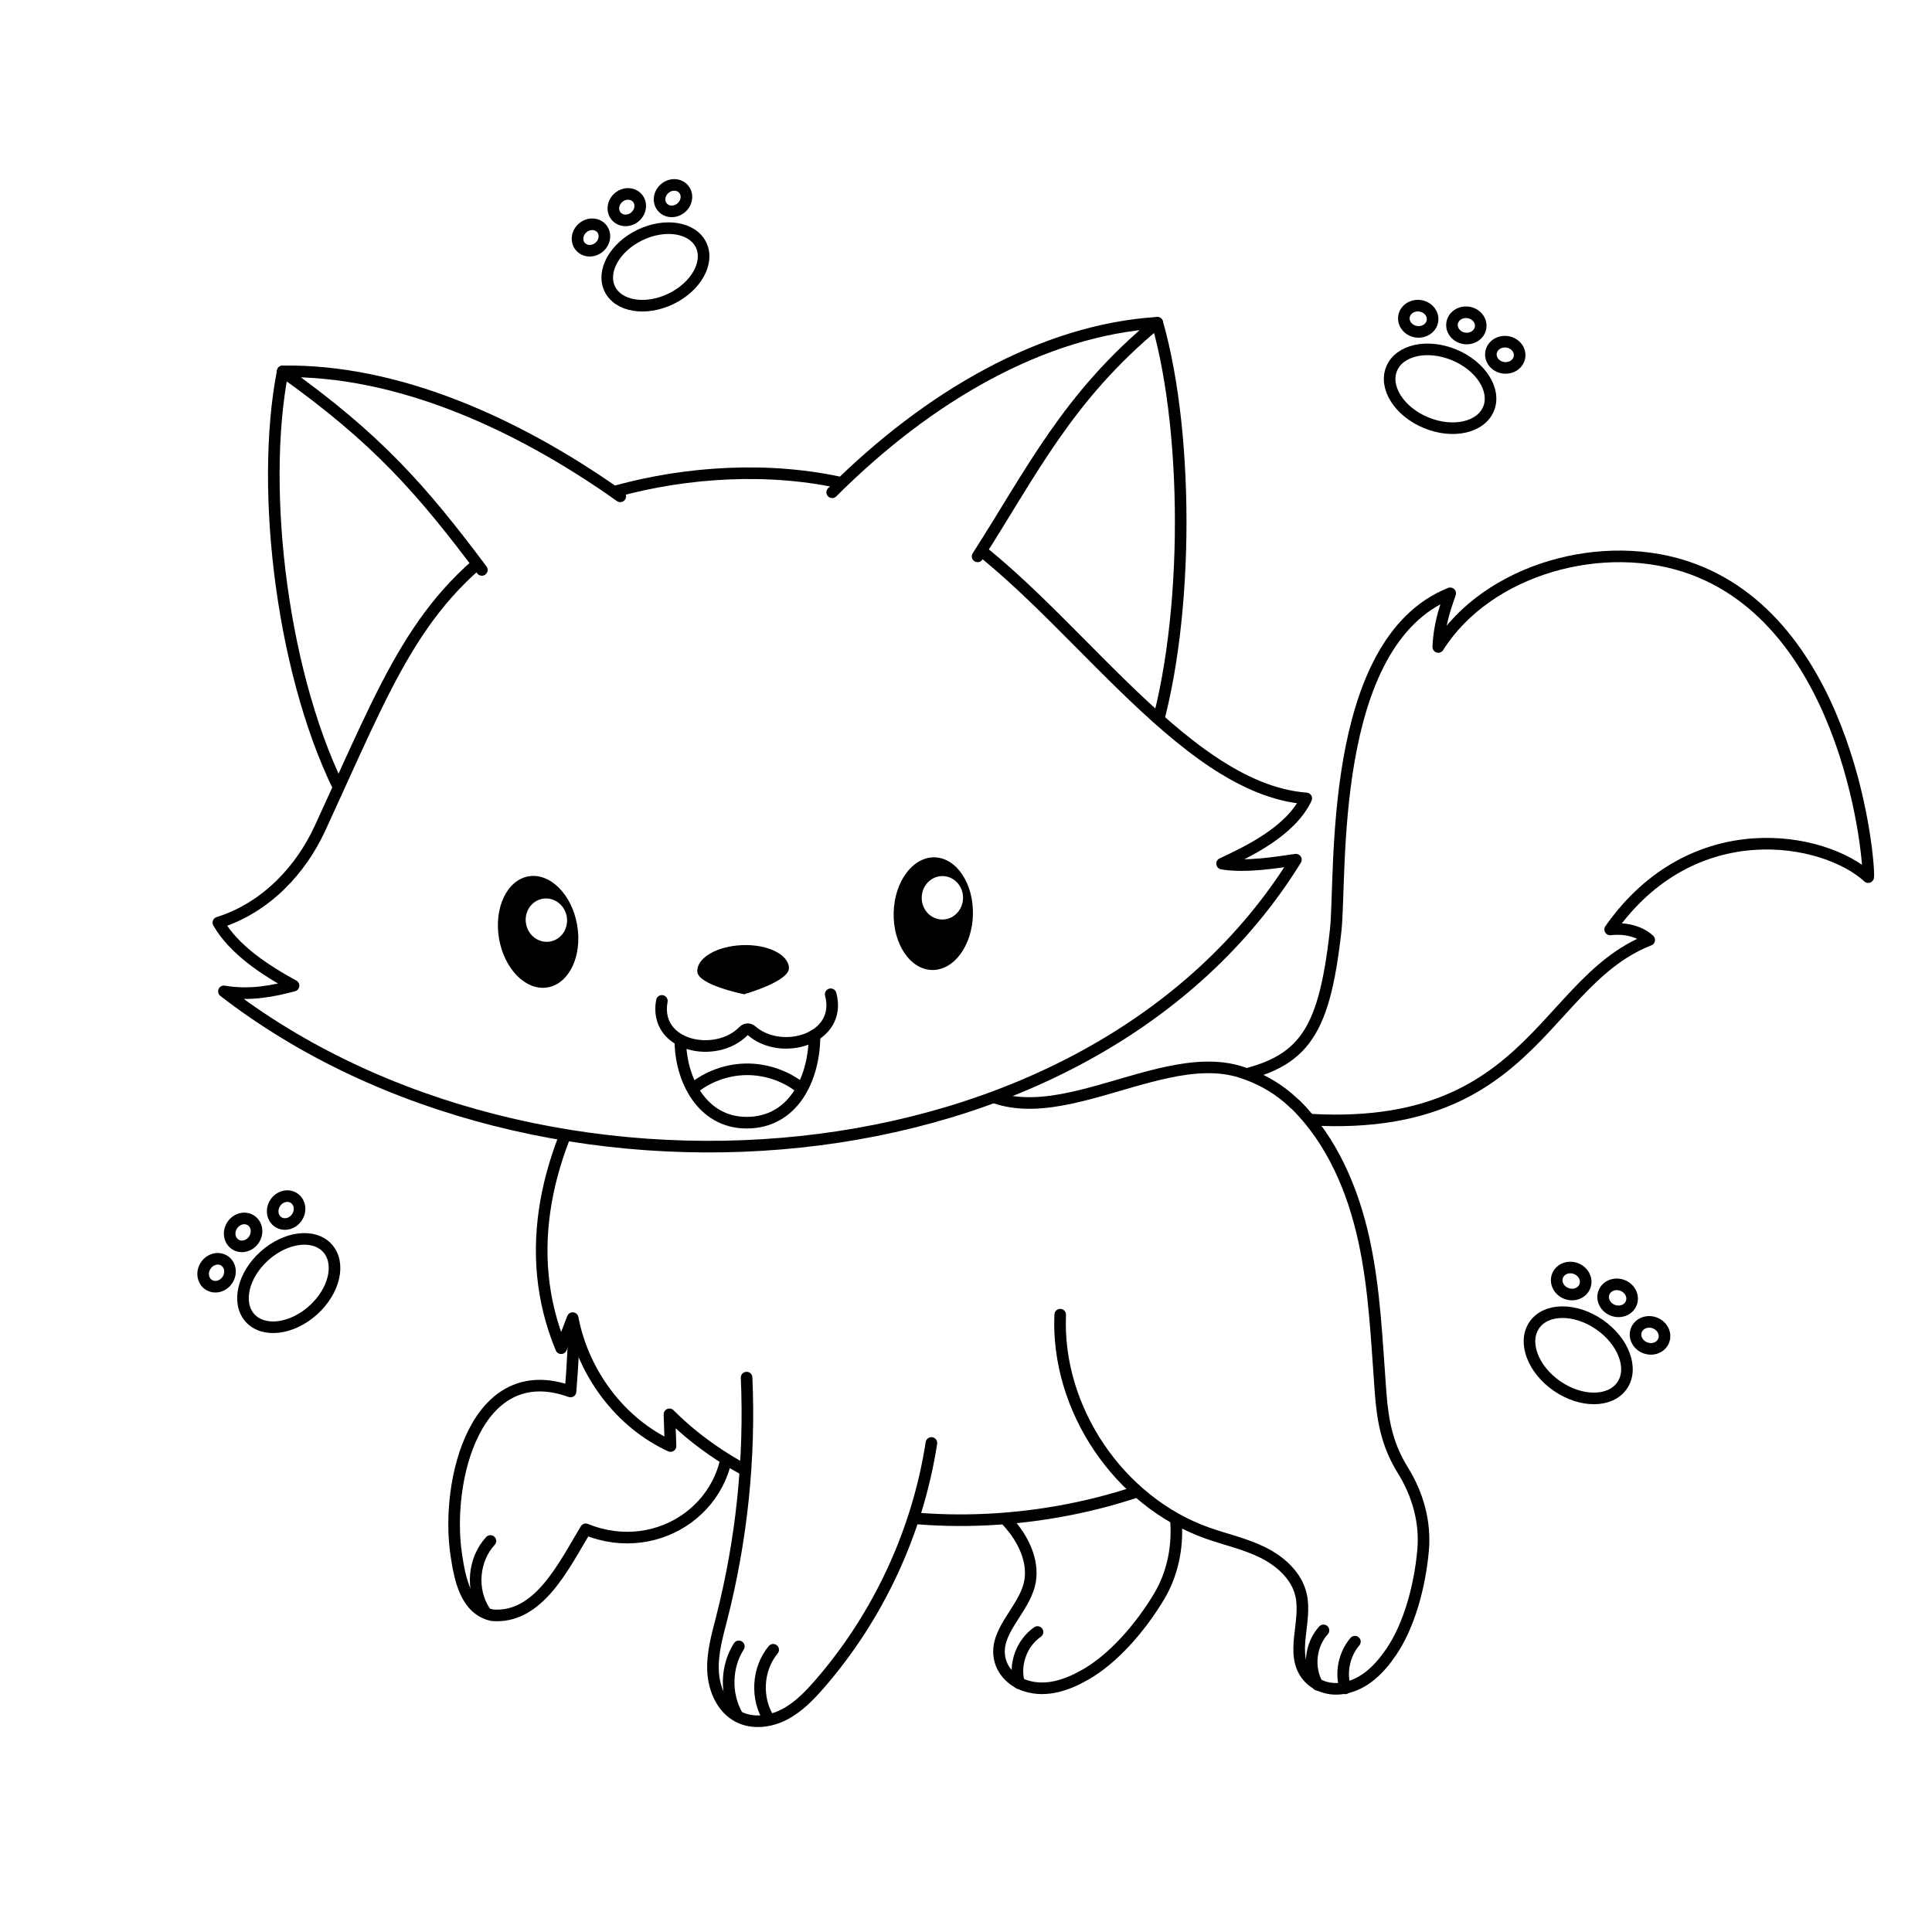
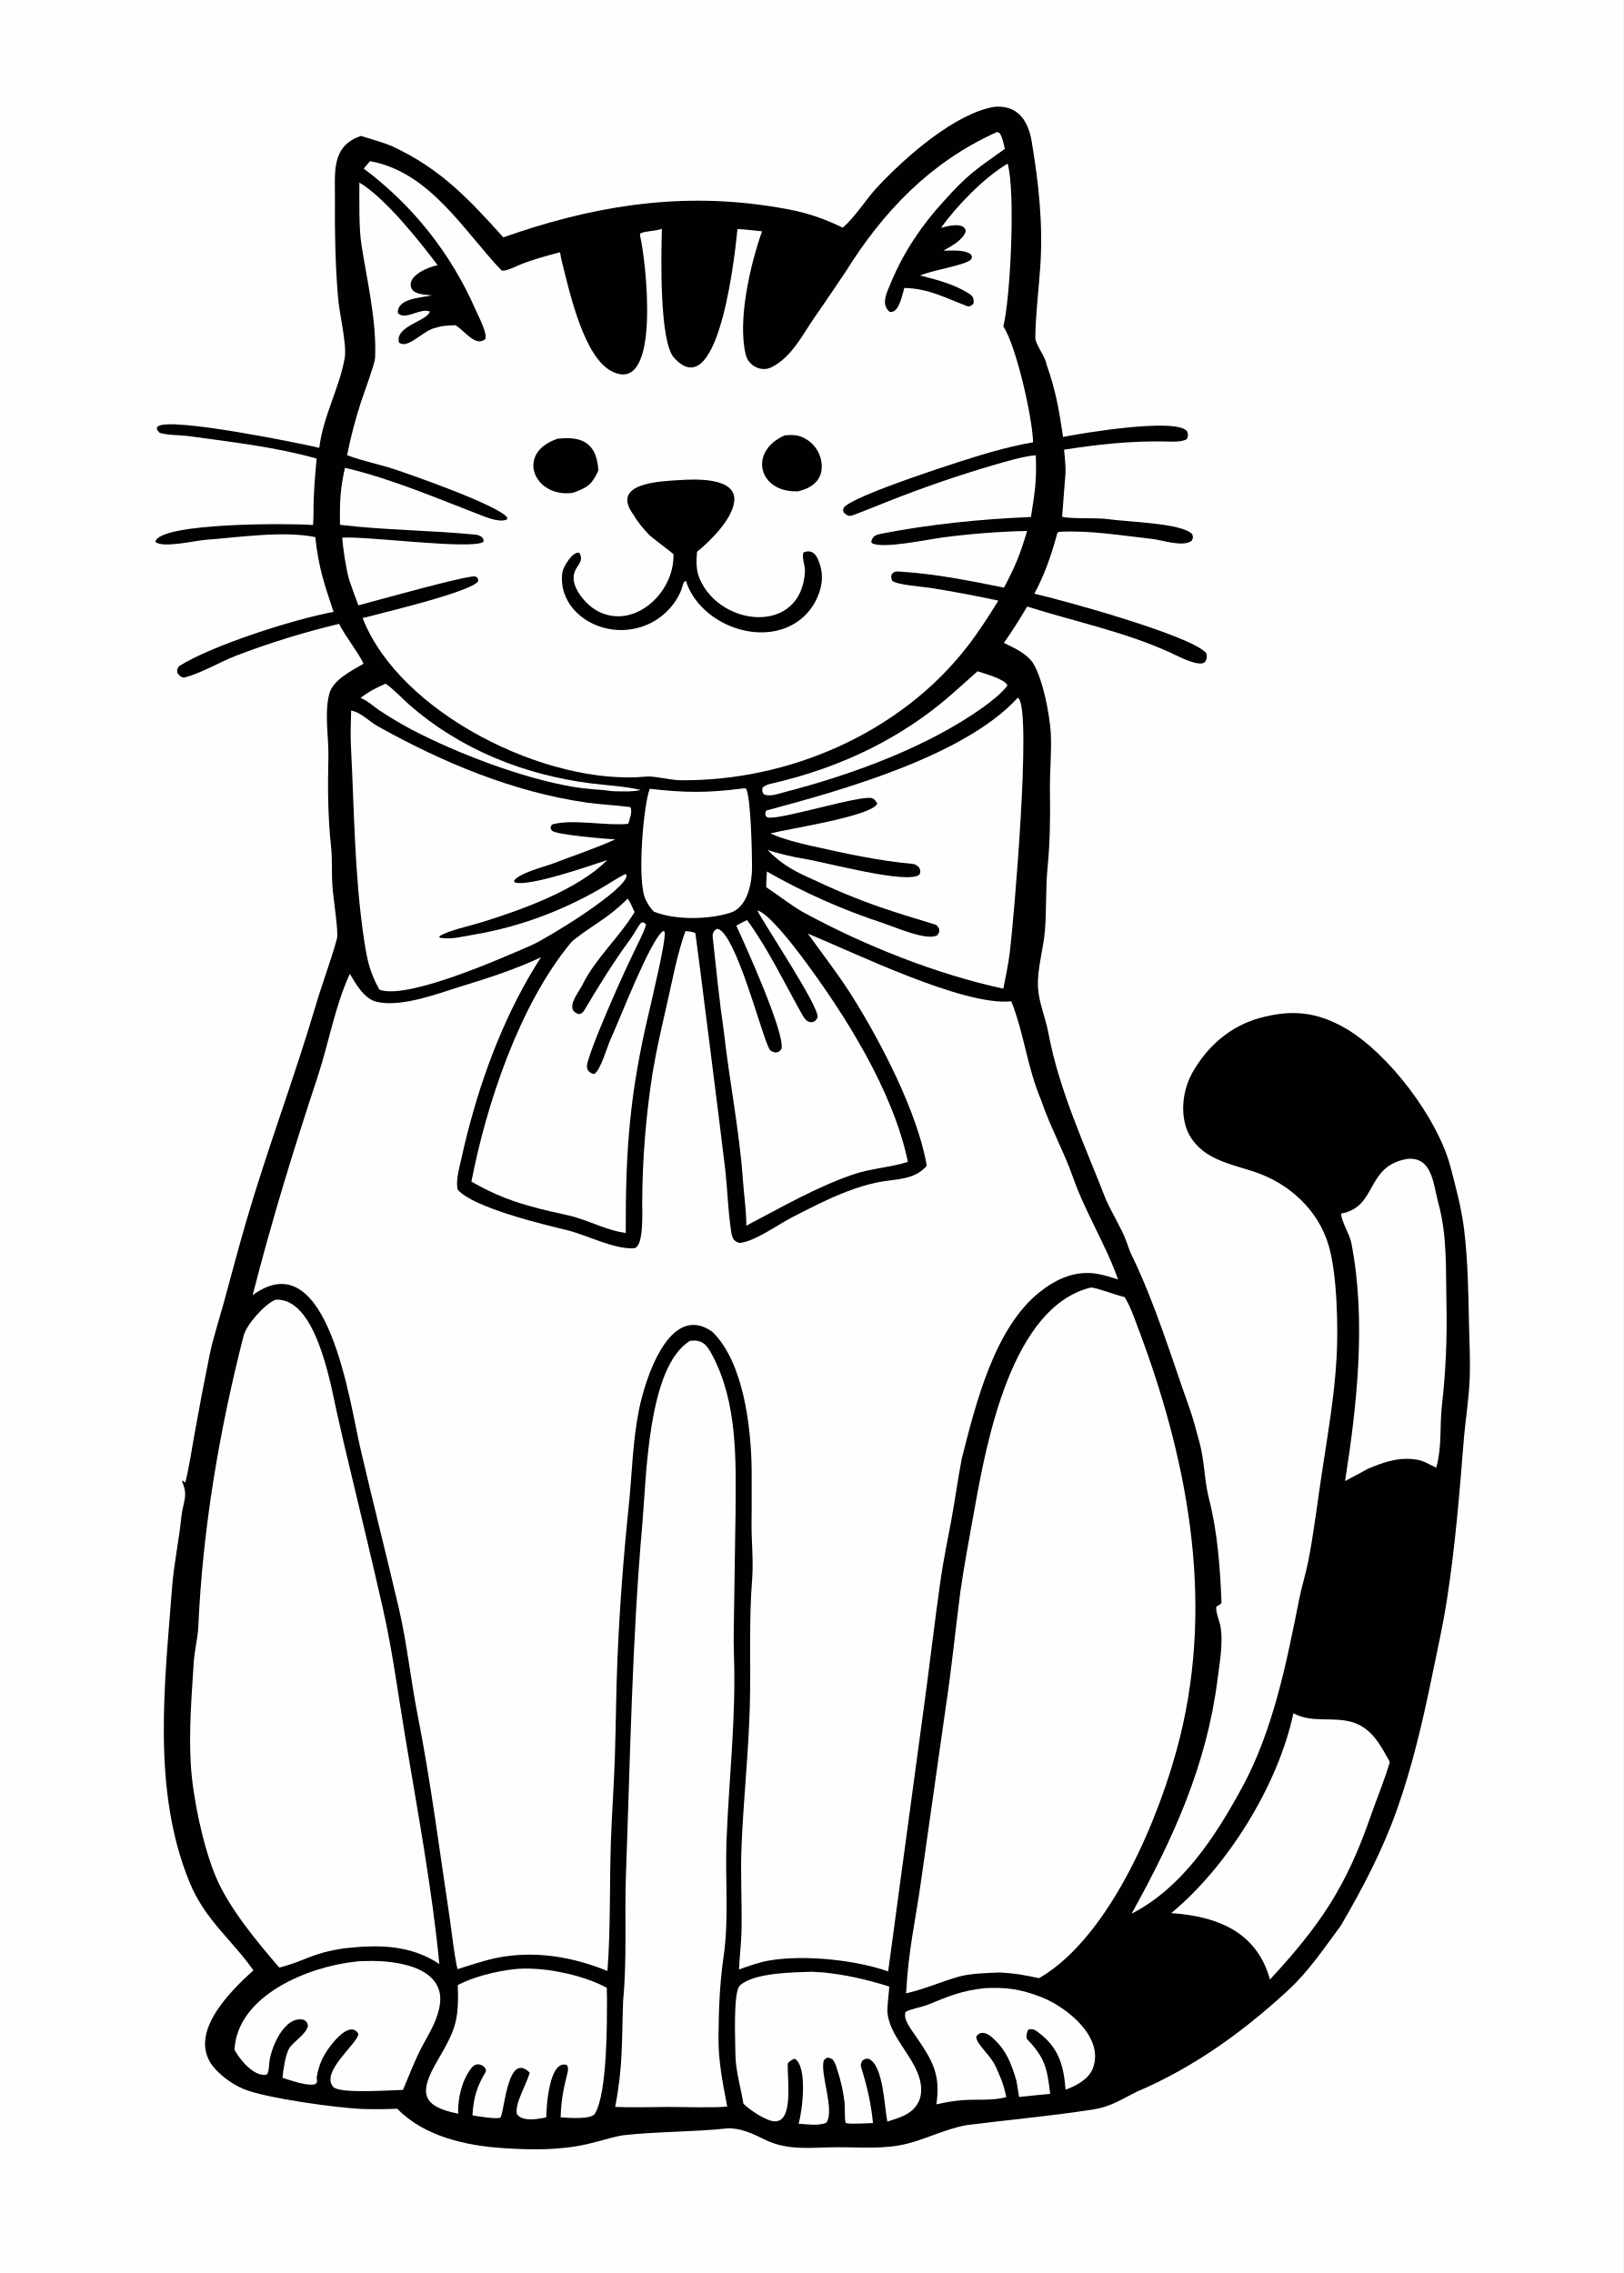
- <svg xmlns="http://www.w3.org/2000/svg" version="1.1" x="0px" y="0px" viewBox="0 0 500 500" style="enable-background:new 0 0 500 500;" xml:space="preserve">
-   <g id="BACKGROUND">
-     <rect style="fill:#FFFFFF;" width="500" height="500" />
-   </g>
-   <g id="OBJECTS">
-     <g>
-       <g>
-         <g>
-           <path style="fill:#FFFFFF;stroke:#000000;stroke-width:3;stroke-miterlimit:10;" d="M165.653,60.804      c6.529-3.131,13.598-1.963,15.791,2.609c2.192,4.572-1.323,10.816-7.852,13.946c-6.529,3.131-13.599,1.963-15.791-2.609      C155.609,70.179,159.125,63.935,165.653,60.804z" />
-           <path style="fill:#FFFFFF;stroke:#000000;stroke-width:3;stroke-miterlimit:10;" d="M150.822,58.962      c1.521-1.289,3.704-1.213,4.875,0.169c1.171,1.382,0.887,3.547-0.634,4.836c-1.521,1.289-3.704,1.213-4.875-0.169      C149.016,62.416,149.3,60.251,150.822,58.962z" />
-           <path style="fill:#FFFFFF;stroke:#000000;stroke-width:3;stroke-miterlimit:10;" d="M160.093,51.11      c1.521-1.289,3.704-1.213,4.875,0.169c1.171,1.382,0.887,3.547-0.634,4.836c-1.521,1.289-3.704,1.213-4.875-0.169      C158.287,54.564,158.571,52.399,160.093,51.11z" />
-           <path style="fill:#FFFFFF;stroke:#000000;stroke-width:3;stroke-miterlimit:10;" d="M172.05,48.777      c1.521-1.289,3.704-1.213,4.875,0.169c1.171,1.382,0.887,3.547-0.634,4.836c-1.521,1.289-3.704,1.213-4.875-0.169      C170.245,52.231,170.529,50.066,172.05,48.777z" />
-         </g>
-         <g>
-           <path style="fill:#FFFFFF;stroke:#000000;stroke-width:3;stroke-miterlimit:10;" d="M360.156,95.428      c2.007-4.848,9.247-6.454,16.173-3.587c6.925,2.867,10.912,9.12,8.905,13.968c-2.007,4.848-9.247,6.454-16.172,3.588      C362.136,106.53,358.149,100.276,360.156,95.428z" />
-           <path style="fill:#FFFFFF;stroke:#000000;stroke-width:3;stroke-miterlimit:10;" d="M363.34,81.989      c0.255-1.855,2.117-3.131,4.158-2.85c2.041,0.281,3.488,2.012,3.233,3.867c-0.255,1.855-2.117,3.131-4.158,2.85      C364.532,85.575,363.085,83.843,363.34,81.989z" />
-           <path style="fill:#FFFFFF;stroke:#000000;stroke-width:3;stroke-miterlimit:10;" d="M375.795,83.701      c0.255-1.855,2.117-3.131,4.158-2.85c2.041,0.281,3.488,2.012,3.233,3.867c-0.255,1.855-2.117,3.131-4.158,2.85      C376.987,87.287,375.539,85.556,375.795,83.701z" />
-           <path style="fill:#FFFFFF;stroke:#000000;stroke-width:3;stroke-miterlimit:10;" d="M385.865,91.314      c0.255-1.855,2.117-3.131,4.158-2.85c2.041,0.281,3.488,2.013,3.233,3.867c-0.255,1.855-2.117,3.131-4.158,2.85      C387.057,94.9,385.61,93.169,385.865,91.314z" />
-         </g>
-         <g>
-           <path style="fill:#FFFFFF;stroke:#000000;stroke-width:3;stroke-miterlimit:10;" d="M68.408,325.05      c5.534-4.988,12.85-5.892,16.34-2.02c3.491,3.873,1.834,11.056-3.7,16.044c-5.534,4.988-12.85,5.892-16.34,2.02      C61.217,337.221,62.874,330.038,68.408,325.05z" />
-           <path style="fill:#FFFFFF;stroke:#000000;stroke-width:3;stroke-miterlimit:10;" d="M53.231,327.539      c1.125-1.712,3.299-2.271,4.854-1.249c1.555,1.022,1.904,3.239,0.778,4.951c-1.125,1.712-3.299,2.271-4.854,1.249      C52.454,331.468,52.106,329.251,53.231,327.539z" />
-           <path style="fill:#FFFFFF;stroke:#000000;stroke-width:3;stroke-miterlimit:10;" d="M60.1,317.093      c1.125-1.712,3.299-2.271,4.854-1.249c1.555,1.022,1.904,3.239,0.778,4.951c-1.125,1.712-3.299,2.271-4.854,1.249      C59.322,321.022,58.974,318.805,60.1,317.093z" />
-           <path style="fill:#FFFFFF;stroke:#000000;stroke-width:3;stroke-miterlimit:10;" d="M71.231,311.315      c1.126-1.712,3.299-2.271,4.854-1.249c1.555,1.022,1.903,3.239,0.778,4.951c-1.126,1.712-3.299,2.271-4.854,1.249      C70.453,315.244,70.105,313.027,71.231,311.315z" />
-         </g>
-         <g>
-           <ellipse transform="matrix(0.5677 -0.8233 0.8233 0.5677 -112.1908 487.8718)" style="fill:#FFFFFF;stroke:#000000;stroke-width:3;stroke-miterlimit:10;" cx="408.413" cy="350.754" rx="9.661" ry="13.791" />
-           <path style="fill:#FFFFFF;stroke:#000000;stroke-width:3;stroke-miterlimit:10;" d="M403.06,330.235      c0.65-1.791,2.772-2.665,4.739-1.951c1.968,0.714,3.036,2.745,2.387,4.536c-0.65,1.791-2.772,2.665-4.74,1.951      C403.479,334.057,402.41,332.026,403.06,330.235z" />
-           <path style="fill:#FFFFFF;stroke:#000000;stroke-width:3;stroke-miterlimit:10;" d="M415.078,334.587      c0.65-1.791,2.772-2.665,4.74-1.951c1.968,0.714,3.036,2.744,2.387,4.536c-0.65,1.791-2.772,2.665-4.739,1.951      C415.497,338.41,414.429,336.379,415.078,334.587z" />
-           <path style="fill:#FFFFFF;stroke:#000000;stroke-width:3;stroke-miterlimit:10;" d="M423.464,344.302      c0.65-1.791,2.772-2.665,4.739-1.951c1.968,0.714,3.036,2.744,2.386,4.536c-0.65,1.791-2.772,2.665-4.739,1.951      C423.883,348.124,422.814,346.094,423.464,344.302z" />
-         </g>
-       </g>
-       <g>
-         <g>
-           <g>
-             <path style="fill:#FFFFFF;stroke:#000000;stroke-width:3;stroke-linecap:round;stroke-linejoin:round;stroke-miterlimit:10;" d="       M148.75,322.46c0.02,12.14,0.04,24.27-1.1,37.66c-24.54-8.86-32.43,23.16-29.57,42.23c0.92,6.12,2.4,14.24,9.35,15.68       c11.97,0.95,18.42-12.72,24.17-22.25c19.13,7.83,39.3-6.74,36.67-27.24" />
-             <path style="fill:none;stroke:#000000;stroke-width:3;stroke-linecap:round;stroke-linejoin:round;stroke-miterlimit:10;" d="       M125.33,416.81c-3.5-5.46-2.82-13.25,1.59-18.01" />
-           </g>
-           <g>
-             <path style="fill:#FFFFFF;stroke:#000000;stroke-width:3;stroke-linecap:round;stroke-linejoin:round;stroke-miterlimit:10;" d="       M320.62,295.12c4.42,12.49,3.71,26.3,0.61,39.18c-3.1,12.88-8.48,25.07-13.36,37.39c-2.93,7.39-4.39,13.31-3.62,20.75       c0.74,7.23-0.57,14.55-4.31,20.78c-4.93,8.21-11.84,16.01-18.86,20.07c-4.68,2.71-10.11,4.69-15.5,3.03       c-3.27-1-5.98-3.48-6.79-6.8c-1.74-7.14,6.01-12.61,7.65-19.61c1.16-4.97-0.96-10.2-4.08-14.24       c-3.12-4.04-7.2-7.22-10.78-10.86c-17.03-17.34-21.08-46.04-9.51-67.42" />
-             <path style="fill:none;stroke:#000000;stroke-width:3;stroke-linecap:round;stroke-linejoin:round;stroke-miterlimit:10;" d="       M263.74,435.63c-1.38-4.83,0.64-10.42,4.77-13.27" />
-           </g>
-         </g>
-         <path style="fill:#FFFFFF;stroke:#000000;stroke-width:3;stroke-linecap:round;stroke-linejoin:round;stroke-miterlimit:10;" d="     M438.21,147.32c-23.03-8.6-53.28-0.07-65.99,20.12c0.24-5.65,1.66-9.77,3.09-13.89c-31.9,12.78-28.07,73.13-29.64,87.25     c-3.12,27.92-8.75,34.81-29.08,38.47c2.52,4,0.34,3.65,3.46,8.14c75.94,13.79,76.65-32.39,106.76-44.15     c-2.49-2.33-6.45-3.16-10.1-2.72c21.38-30.45,55.48-23.91,66.78-13.55C483.93,223.75,479,162.55,438.21,147.32z" />
-         <g>
-           <path style="fill:#FFFFFF;stroke:#000000;stroke-width:3;stroke-linecap:round;stroke-linejoin:round;stroke-miterlimit:10;" d="      M173.25,366.03c0.09,2.73,0.18,5.47,0.28,8.2c-12.8-5.87-22.54-18.6-25.32-33.1c-1,2.6-1.99,5.2-2.99,7.79      c-10.35-24.91-3.78-51.08,10.95-74.39c29.16,0.07,58.32,0.15,90.44,1.66c19.13,23.5,51.2-6,74.38,1.22      c38.35,11.95,31.91,75.21,1.68,95.05C279.74,400.63,209.48,402.26,173.25,366.03z" />
-           <g>
-             <path style="fill:#FFFFFF;stroke:#000000;stroke-width:3;stroke-linecap:round;stroke-linejoin:round;stroke-miterlimit:10;" d="       M335.3,285.88c9.43,9.3,14.83,22.04,17.67,34.98c2.84,12.94,3.33,26.26,4.32,39.47c0.59,7.93,1.87,13.89,5.81,20.25       c3.83,6.18,5.84,13.34,5.2,20.57c-0.85,9.55-3.65,19.57-8.2,26.29c-3.03,4.48-7.04,8.63-12.62,9.5       c-3.37,0.52-6.9-0.52-9.08-3.15c-4.69-5.66-0.1-13.97-1.68-20.98c-1.12-4.98-5.32-8.75-9.89-11.02       c-4.57-2.27-9.63-3.35-14.44-5.06c-22.89-8.16-39.08-32.21-38.01-56.49" />
-             <path style="fill:none;stroke:#000000;stroke-width:3;stroke-linecap:round;stroke-linejoin:round;stroke-miterlimit:10;" d="       M340.99,436.02c-2.52-4.38-1.87-10.35,1.53-14.08" />
-             <path style="fill:none;stroke:#000000;stroke-width:3;stroke-linecap:round;stroke-linejoin:round;stroke-miterlimit:10;" d="       M348.15,436.94c-1.26-4.1-0.28-8.82,2.5-12.08" />
-           </g>
-           <g>
-             <path style="fill:#FFFFFF;stroke:#000000;stroke-width:3;stroke-linecap:round;stroke-linejoin:round;stroke-miterlimit:10;" d="       M193.22,356.52c0.92,20.92-1.26,41.98-6.45,62.28c-1.16,4.53-2.48,9.12-2.23,13.79c0.25,4.67,2.39,9.55,6.55,11.7       c3.64,1.88,8.17,1.33,11.82-0.54c3.65-1.87,6.56-4.89,9.25-7.98c15.21-17.53,25.35-39.4,28.89-62.33" />
-             <path style="fill:none;stroke:#000000;stroke-width:3;stroke-linecap:round;stroke-linejoin:round;stroke-miterlimit:10;" d="       M199.09,445.04c-3.55-5.4-3.12-13.11,1.01-18.08" />
-             <path style="fill:none;stroke:#000000;stroke-width:3;stroke-linecap:round;stroke-linejoin:round;stroke-miterlimit:10;" d="       M190.73,443.82c-3.04-5.42-2.85-12.5,0.48-17.74" />
-           </g>
-         </g>
-         <g>
-           <path style="fill:#FFFFFF;stroke:#000000;stroke-width:3;stroke-linecap:round;stroke-linejoin:round;stroke-miterlimit:10;" d="      M122,121.7c-13.96-11.88-31.95-23.44-48.84-25.59c-6.02,30.87-0.06,80.2,15.92,110.54c23.4-18.33,41.38-43.61,62.51-64.51      C142.68,135.33,132.36,130.52,122,121.7z" />
-           <path style="fill:#FFFFFF;stroke:#000000;stroke-width:3;stroke-linecap:round;stroke-linejoin:round;stroke-miterlimit:10;" d="      M253.65,118.3c13.09-12.85,29.02-31.29,45.86-34.76c8.56,30.02,8.15,80.63-1.92,110.2c-25.03-16.26-49.11-33.93-72.07-52.9      C233.93,133.4,243.94,127.83,253.65,118.3z" />
-           <g>
-             <path style="fill:#FFFFFF;stroke:#000000;stroke-width:3;stroke-linecap:round;stroke-linejoin:round;stroke-miterlimit:10;" d="       M56.51,238.78c4.06,7.02,12.04,12.25,19.46,16.31c-5.36,1.41-11.24,2.63-18.02,1.47c81.25,62.82,224.02,52.4,277.43-34.08       c-4.5,0.65-12.97,2.08-19.11,1.03c6.42-3.01,17.73-8.28,21.79-16.88c-32.92-2.51-62.43-51.57-94.1-71.26       c-34.99-21.75-86.41-12.57-109.51,2.39c-26.67,17.26-33.78,37.87-51.69,76.71C77.97,224.86,69.06,234.83,56.51,238.78z" />
-             <path style="fill:#FFFFFF;stroke:#000000;stroke-width:3;stroke-linecap:round;stroke-linejoin:round;stroke-miterlimit:10;" d="       M215.37,127.4c24.84-24.84,54.57-42,84.13-43.87c-23.24,19.12-32.61,38.86-46.5,60.46" />
-             <path style="fill:#FFFFFF;stroke:#000000;stroke-width:3;stroke-linecap:round;stroke-linejoin:round;stroke-miterlimit:10;" d="       M160.52,128.45c-26.99-19.17-58.02-32.8-87.36-32.34c24.48,17.39,36.1,30.77,51.55,51.39" />
-           </g>
-           <g>
-             <g>
-               <g>
-                 <ellipse transform="matrix(0.9856 -0.169 0.169 0.9856 -38.7569 27.0069)" cx="139.266" cy="241.169" rx="10.26" ry="14.58" />
-                 <path style="fill:#FFFFFF;" d="M140.455,232.593c2.912-0.499,5.698,1.576,6.222,4.635c0.524,3.059-1.412,5.944-4.324,6.443         c-2.912,0.499-5.698-1.576-6.222-4.635C135.607,235.976,137.543,233.092,140.455,232.593z" />
-               </g>
-               <g>
-                 <ellipse transform="matrix(0.0237 -0.9997 0.9997 0.0237 -0.5732 472.3202)" cx="241.539" cy="236.454" rx="14.58" ry="10.26" />
-                 <path style="fill:#FFFFFF;" d="M238.539,232.221c0.074-3.103,2.528-5.561,5.482-5.491s5.288,2.643,5.215,5.746         c-0.074,3.103-2.528,5.561-5.482,5.491C240.8,237.896,238.465,235.323,238.539,232.221z" />
-               </g>
-             </g>
-             <g>
-               <path d="M180.46,251.42c-0.14-3.51,5.06-6.56,11.61-6.82c6.55-0.26,11.97,2.38,12.11,5.89c0.14,3.51-11.61,6.82-11.61,6.82        S180.59,254.93,180.46,251.42z" />
-               <g>
-                 <path style="fill:none;stroke:#000000;stroke-width:3;stroke-linecap:round;stroke-linejoin:round;stroke-miterlimit:10;" d="         M214.98,257.31c3.09,11.64-12.77,16.17-20.47,9.44c-0.29-0.25-0.66-0.4-1.05-0.39l0,0c-0.39,0.02-0.75,0.19-1.02,0.47         c-7.15,7.31-23.31,4.04-21.15-7.8" />
-                 <path style="fill:none;stroke:#000000;stroke-width:3;stroke-linecap:round;stroke-linejoin:round;stroke-miterlimit:10;" d="         M176.08,269.28c0,9.79,5.44,21.27,17.16,21.27c12,0,17.56-11.29,17.56-22.62" />
-                 <path style="fill:none;stroke:#000000;stroke-width:3;stroke-linecap:round;stroke-linejoin:round;stroke-miterlimit:10;" d="         M179.34,281.72c3.82-3.1,8.68-4.88,13.59-4.98c4.91-0.1,9.85,1.47,13.79,4.4" />
-               </g>
-             </g>
-           </g>
-         </g>
-       </g>
-     </g>
-   </g>
+ <svg xmlns="http://www.w3.org/2000/svg" height="1434" preserveAspectRatio="none" style="display: block;" version="1.1" viewBox="0 0 1462 2048" width="1024">
+   <path d="M 0 0 L 1462 0 L 1462 2048 L 0 2048 L 0 0 z" fill="rgb(254,254,254)" transform="translate(0,0)" />
+   <path d="M 895.461 96.25 C 916.446 94.369 926.06 108.592 929.2 127.486 C 935.483 165.297 939.559 202.289 936.903 240.65 C 935.435 261.857 932.685 283.188 932.45 304.368 C 932.394 310.057 941.738 321.81 942.525 328.254 C 950.914 352.172 953.785 369.002 957.442 393.688 C 976.148 390.017 1059.12 376.197 1069.08 388.499 C 1070.2 391.869 1070.26 391.984 1069.25 395.269 C 1065.46 398.698 1054.04 397.864 1048.66 397.768 C 1018.14 397.226 988.413 400.425 958.327 405.179 C 959.397 415.754 960.285 423.057 959.054 433.627 C 958.819 435.645 956.669 465.86 956.557 465.522 C 962.965 467.729 989.357 466.349 997.935 467.763 C 1012.39 470.146 1065.03 471.087 1073.82 481.395 C 1074.68 485.092 1074.72 483.552 1073.44 487.133 C 1065.65 493.335 1046.82 486.555 1037.24 485.51 C 1009.9 482.526 981.978 477.731 954.418 479.147 C 952.47 479.247 951.973 480.753 951.736 482.246 C 946.83 500.33 940.558 518.47 931.52 534.93 C 956.193 540.487 1072.65 572.449 1086.44 588.471 C 1087.44 592.112 1086.69 597.177 1082.69 597.719 C 1074.99 598.766 1061.22 591.293 1054.45 588.187 C 1013.17 569.259 968.18 560.121 925.118 546.495 C 918.019 558.587 912.158 567.75 904.131 579.293 C 913.326 583.692 925.524 589.144 930.861 598.264 C 939.434 612.915 945.057 642.463 946.336 659.509 C 947.317 677.253 945.366 695.481 945.625 713.212 C 945.96 736.15 945.754 758.114 943.529 781.023 C 941.7 799.858 942.592 819.135 941.139 838.069 C 939.803 855.459 934.061 872.225 934.858 889.661 C 935.632 903.477 941.651 916.973 944.161 930.412 C 953.98 983.003 976.987 1031.62 996.19 1081.2 C 1000.74 1091.11 1006.23 1100.5 1010.97 1110.33 C 1014.24 1116.76 1016.18 1124.58 1019.27 1130.97 C 1040.7 1175.26 1054.67 1222.1 1071.15 1268.31 C 1074.83 1278.62 1077.4 1289.16 1080.32 1299.7 C 1084.94 1316.39 1084.56 1333.43 1088.79 1350.08 C 1096.58 1380.43 1098.89 1412.57 1100.14 1443.73 C 1100.21 1445.3 1096.81 1446.77 1095.47 1447.6 C 1094.61 1451.21 1097.94 1460.04 1098.86 1463.57 C 1102.12 1478.34 1098.44 1498.36 1096.55 1513.2 C 1086.72 1590.62 1056.73 1656.46 1019.13 1724.28 C 1065.02 1700.69 1094.56 1654.76 1118.51 1610.86 C 1146.62 1559.32 1158.78 1497.85 1170.12 1440.8 C 1172.49 1428.88 1176.28 1417.31 1178.55 1405.38 C 1183.5 1379.42 1186.59 1353.14 1190.57 1327.03 C 1195.83 1292.58 1201.84 1258.05 1203.79 1223.2 C 1205.3 1196.16 1204.32 1147.86 1196.52 1121.74 C 1187.2 1090.52 1161.9 1067.03 1131.44 1056.41 C 1118.1 1051.76 1103.56 1048.73 1091.12 1041.93 C 1080.07 1035.9 1071.18 1026.37 1067.71 1014.11 C 1063.27 998.452 1066.14 980.143 1074.12 966.122 C 1087.65 942.37 1108.19 924.467 1134.7 917.198 C 1163.04 909.423 1185.83 911.519 1211.58 926.389 C 1250.36 948.793 1294.81 1007.42 1306.35 1051.26 C 1311.16 1069.55 1316.26 1088.6 1318.58 1107.38 C 1322.07 1135.62 1322.47 1165.07 1323.06 1193.51 C 1323.39 1209.18 1324.27 1225.01 1323.74 1240.68 C 1323.06 1260.53 1319.67 1280.14 1318.12 1299.92 C 1314.42 1347.08 1310.41 1394.82 1303.13 1441.61 C 1299.44 1465.32 1294.08 1489.01 1289.26 1512.5 C 1281.19 1551.81 1271.81 1591.85 1258.42 1629.76 C 1245.24 1667.08 1227.37 1701.21 1207.44 1735.27 C 1191.92 1756.05 1179.06 1775.79 1159.93 1793.44 C 1119.29 1830.94 1074.81 1862.99 1023.71 1884.72 C 1010.32 1891.36 1000.45 1898.14 985.192 1900.54 C 947.11 1906.56 908.483 1909.92 870.254 1914.78 C 851.848 1918.2 835.019 1926.92 816.938 1931.5 C 796.123 1936.76 774.484 1934.57 753.246 1934.69 C 730.49 1934.82 709.369 1938.2 688.116 1927.48 C 678.243 1922.5 666.388 1917.14 655.124 1917.7 C 623.836 1921.06 592.181 1920.42 560.942 1923.91 C 550.26 1925.85 539.7 1929.4 529.147 1931.82 C 504.429 1937.49 479.442 1937.15 454.13 1935.56 C 420.379 1933.44 382.211 1925.21 357.773 1899.98 C 347.925 1900.42 338.066 1900.51 328.213 1900.27 C 305.723 1899.71 238.801 1890.49 219.08 1882.11 C 209.699 1878.02 201.243 1872.07 194.221 1864.63 C 166.415 1834.89 205.961 1795.29 228.217 1775.32 C 208.829 1747.58 184.753 1730.16 170.703 1695.9 C 136.569 1612.66 148.348 1517.42 155.004 1430 C 156.607 1408.94 161.3 1387.42 163.389 1366.31 C 165.039 1352.38 169.73 1347.86 163.967 1334.87 L 164.625 1333.89 C 166.086 1335.45 165.239 1335.14 166.971 1335.47 C 170.429 1321.6 172.489 1307.08 175.033 1292.95 C 179.404 1268.38 184.085 1243.87 189.076 1219.42 C 191.86 1206.17 197.783 1187.46 201.539 1173.8 C 208.136 1149.81 214.559 1125.15 221.504 1101.31 C 240.852 1034.91 265.195 970.978 284.73 904.71 C 290.245 886.004 298.46 864.411 303.445 845.796 C 305.162 839.383 299.809 807.629 299.468 798.801 C 298.483 787.178 299.438 774.621 298.191 763.092 C 295.25 735.891 295.129 709.604 295.77 682.286 C 296.205 663.741 291.873 643.195 296.61 624.986 C 299.824 612.63 317.32 603.899 327.428 598.024 C 323.158 588.448 311.758 574.528 305.369 562.119 C 273.651 569.669 242.472 579.327 212.04 591.028 C 197.404 596.759 182.052 606.119 166.86 610.251 C 163.65 611.124 161.545 608.667 159.807 606.42 C 159.451 602.297 159.1 603.911 161.097 600.323 C 190.296 581.701 264.714 557.842 300.435 551.326 C 291.808 525.345 287.069 511.893 283.947 483.941 C 255.646 477.995 214.034 484.247 184.793 486.431 C 175.605 487.117 146.289 494.172 139.872 488.186 C 143.45 470.572 263.651 471.455 281.891 473.057 C 282.218 469.394 282.387 465.736 282.359 462.059 C 282.232 445.696 283.704 429.457 285.155 413.172 C 247.946 402.702 208.054 398.194 169.785 392.917 C 163.006 391.983 149.55 392.14 143.716 389.925 C 141.408 387.161 141.538 388.148 141.303 385.146 C 141.835 384.584 141.97 384.364 142.577 383.969 C 154.782 376.024 267.199 398.709 287.558 403.508 C 291.025 374.86 305.832 349.464 310.477 322.416 C 312.579 310.176 305.34 281.607 304.351 266.974 C 301.992 237.919 301.398 208.828 301.653 179.68 C 301.862 155.9 297.89 131.509 325.161 122.505 C 333.015 124.92 346.691 128.769 353.692 132.024 C 396.909 152.117 422.593 179.685 453.316 213.858 C 531.184 186.336 607.713 173.329 689.908 185.291 C 717.566 189.316 733.913 193.034 759.054 205.112 C 770.77 194.854 780.054 179.361 790.454 168.257 C 815.025 142.023 859.559 102.385 895.461 96.25 z" fill="rgb(1,1,1)" transform="translate(0,0)" />
+   <path d="M 617.316 838.901 C 619.536 839.169 624.779 839.366 626.328 841.095 C 626.593 841.391 650.705 1031.82 653.207 1054.09 C 655.163 1071.5 655.596 1089.18 658.084 1106.52 C 658.52 1109.56 658.999 1114.87 661.181 1117.24 C 662.508 1118.68 664.888 1119.98 666.883 1119.78 C 680.015 1118.43 700.724 1103.32 713.13 1096.96 C 729.048 1088.79 745.765 1080.12 762.45 1073.7 C 771.371 1070.27 780.818 1067.29 790.178 1065.35 C 805.995 1062.06 823.474 1063.72 834.694 1050.29 C 826.412 1001.93 792.215 936.465 765.77 894.911 C 754.81 877.688 739.641 858.047 727.566 841.189 C 769.809 858.502 867.717 906.656 910.837 902.198 C 922.751 932.598 924.815 960.717 937.8 991.576 C 945.489 1014.56 958.374 1037.87 966.253 1060.44 C 977.412 1092.41 996.088 1121.65 1006.97 1152.78 C 1000.98 1150.92 994.332 1148.75 988.15 1147.71 C 969.034 1144.47 951.773 1151.98 936.55 1164.02 C 895.505 1196.48 878.692 1265.14 866.26 1314.06 C 862.714 1332.2 860.302 1350.59 856.968 1368.76 C 853.56 1387.33 849.65 1405.7 846.998 1424.42 C 841.577 1462.68 837.215 1501.01 831.936 1539.31 L 799.9 1776.27 C 770.289 1765.82 724.335 1761.14 692.965 1766.4 C 683.674 1767.96 674.457 1771.34 665.585 1774.55 C 666.018 1763.03 667.574 1751.8 667.843 1739.97 C 668.429 1714.13 666.629 1686.64 667.971 1661.02 C 669.731 1619.64 674.272 1577.88 675.347 1536.51 C 676.335 1498.53 674.384 1460.82 677.414 1422.71 C 678.736 1406.09 676.609 1387.41 676.886 1370.63 C 677.145 1354.96 676.92 1339.16 676.964 1323.49 C 676.408 1285.64 669.7 1227.2 641.459 1199.87 C 602.685 1172.56 580.662 1244 575.48 1270.29 C 569.583 1300.2 569.373 1326.88 566.323 1356.56 C 561.495 1402.42 558.086 1448.43 556.1 1494.51 C 554.862 1524.14 554.746 1553.43 553.78 1582.96 C 552.954 1608.2 551.067 1633.7 550.203 1659.11 C 548.89 1697.75 550.045 1737.47 547.086 1775.86 C 515.313 1762.93 481.198 1757.22 447.22 1764.1 C 436.399 1766.29 422.815 1770.87 412.041 1774.24 C 408.798 1760.12 406.971 1741.07 404.754 1726.34 C 395.613 1665.67 387.942 1605.24 376.097 1544.99 C 369.886 1513.39 366.514 1480.33 359.136 1448.73 C 348.035 1401.19 335.957 1353.89 324.899 1306.33 C 315.297 1266.72 296.023 1117.12 227.572 1166.91 C 244.645 1099.95 264.305 1036.07 285.98 970.485 C 296.215 939.512 301.56 906.949 315.036 877.47 C 320.687 886.772 328.004 899.996 339.257 902.649 C 362.215 908.06 396.037 894.559 418.274 887.808 C 440.939 880.927 466.569 872.383 487.245 862.469 C 483.324 868.59 479.536 874.796 475.883 881.081 C 447.152 931.479 428.122 987.138 415.553 1043.78 C 413.753 1051.89 410.182 1064.41 412.245 1071.95 C 426.15 1088.06 489.499 1103.34 510.658 1108.37 C 527.441 1112.37 554.009 1126.17 571.077 1124.62 C 580.05 1123.81 578.358 1091.41 578.396 1083.96 C 578.548 1044.56 581.693 1005.24 587.804 966.322 C 591.364 944.875 596.176 924.585 600.975 903.439 C 605.74 882.445 610.06 859.105 617.316 838.901 z" fill="rgb(254,254,254)" transform="translate(0,0)" />
+   <path d="M 897.897 118.97 C 898.92 119.115 899.41 119.536 900.408 120.062 C 902.956 123.982 903.88 129.487 904.989 134.156 C 880.146 151.848 871.482 157.103 850.115 181.156 C 830.072 202.874 813.558 227.626 802.268 254.996 C 798.793 263.42 792.839 274.441 801.475 281.116 C 809.845 281.966 812.296 266.372 814.496 259.431 C 836.705 260.048 851.151 268.275 871.01 275.83 C 873.254 276.683 875.048 275.132 876.633 273.835 C 877.476 269.256 876.536 266.875 872.455 264.342 C 858.979 255.976 843.837 251.997 828.689 248.231 C 841.611 242.838 869.613 239.089 874.789 233.576 C 875.532 230.262 875.804 231.744 874.124 228.955 C 868.31 224.821 857.015 225.844 849.669 225.854 C 856.859 221.727 867.167 216.5 869.887 208.214 C 868.348 199.595 853.551 203.721 847.533 205.229 C 861.842 185.149 886.479 159.971 907.515 147.394 C 914.764 173.082 909.968 269.309 903.647 294.021 C 915.289 311.878 929.846 375.975 930.432 398.498 C 917.996 400.639 905.811 403.664 893.643 406.992 C 873.538 412.49 765.044 447.252 759.877 457.679 C 758.933 459.584 759.39 460.125 760.062 461.987 C 763.539 464.663 764.124 465.655 768.672 464.001 C 779.895 459.917 790.96 455.159 802.1 450.864 C 832.386 438.918 863.195 428.343 894.434 419.174 C 905.156 416.054 920.744 411.362 931.533 410.316 L 932.887 410.194 C 933.751 433.493 932.07 443.244 928.508 465.813 C 883.461 467.732 838.995 472.133 794.637 480.699 C 789.472 481.697 785.814 482.592 784.623 488.301 L 785.515 489.48 C 795.537 494.676 834.936 486.152 848.235 484.366 C 873.713 480.956 899.361 478.966 925.06 478.404 C 918.675 499.689 914.741 509.614 904.237 529.453 C 872.978 523.125 842.866 517.11 810.895 515.051 C 806.611 514.775 806.053 514.626 803.276 517.075 C 802.33 520.012 802.447 520.14 803.501 523.178 C 806.979 526.919 831.206 528.674 837.782 529.681 C 858.342 532.938 878.808 536.77 899.154 541.17 C 889.957 555.981 881.455 569.356 870.873 582.976 C 810.511 660.662 709.881 704.152 612.34 702.994 C 603.944 702.894 589.193 699.029 582.311 699.69 C 492.498 708.324 359.887 642.625 326.611 556.908 C 341.361 552.844 425.715 533.181 430.774 523.482 C 430.077 520.074 430.92 521.431 428.117 519.304 C 419.797 518.401 337.42 541.587 322.813 545.417 C 319.74 537.672 317.184 530.264 314.482 522.393 C 311.898 513.804 308.644 493.115 308.301 484.381 C 332.351 483.12 424.415 495.471 435.423 488.248 C 436.326 484.228 431.818 482.081 428.382 481.741 C 388.301 477.783 345.987 477.689 306.178 472.856 C 305.992 452.041 306.216 441.702 310.651 421.493 C 353.53 431.524 395.07 449.658 436.086 465.348 C 441.339 467.357 451.395 470.729 456.659 467.957 L 456.802 466.196 C 448.067 455.003 371.782 428.324 355.098 422.733 C 344.53 419.192 325.089 414.869 313.698 410.539 L 312.607 410.118 C 315.88 393.741 320.113 377.57 325.286 361.689 C 327.398 355.346 337.611 327.657 337.839 322.53 C 339.319 289.156 330.553 252.994 325.509 220.355 C 323.12 204.888 323.702 180.398 323.674 164.452 C 346.915 178.366 377.819 217.188 394.124 238.942 C 386.502 240.293 364.907 248.812 370.89 260.33 C 373.508 265.37 383.628 265.608 389.005 266.115 C 379.514 268.4 357.349 268.646 358.364 282.186 C 365.296 289.043 378.272 277.139 387.084 280.687 C 385.02 289.448 355.776 293.533 359.271 308.532 C 366.54 314.969 380.309 299.063 390.013 296.015 C 398.778 293.262 401.048 293.495 410.129 292.975 C 418.984 298.302 428.277 313.002 437.107 305.485 C 439.138 300.187 430.904 285.04 428.389 279.216 C 406.432 228.732 371.683 184.852 327.574 151.911 L 333.249 145.189 C 387.205 155.001 417.36 207.574 451.4 243.35 C 453.556 245.616 464.477 240.087 468.067 238.617 C 479.754 233.829 492.15 230.565 504.387 227.262 C 504.806 230.063 505.358 232.842 506.041 235.591 C 513.5 265.645 526.278 322.62 551.531 334.84 C 596.452 356.577 581.288 231.711 576.57 212.827 C 576.173 211.237 576.404 211.705 576.921 210.204 C 582.709 207.772 588.497 208.715 596.111 206.161 C 595.432 230.99 593.794 307.663 607.069 322.348 C 648.792 368.503 663.145 217.558 664.154 206.378 C 671.409 206.72 679.072 207.668 686.328 208.429 C 675.915 237.642 663.97 288.59 671.678 319.726 C 674.036 329.249 685.26 335.684 694.935 330.85 C 713.418 321.614 723.05 300.987 734.497 284.681 C 743.585 271.737 752.443 258.33 761.349 245.228 C 795.444 190.502 837.957 145.916 897.897 118.97 z" fill="rgb(254,254,254)" transform="translate(0,0)" />
+   <path d="M 612.353 432.548 C 626.672 431.639 663.467 430.036 661.291 451.579 C 659.659 467.745 639.828 487.413 627.781 497.145 C 627.091 505.249 626.767 513.597 630.14 521.482 C 648.841 565.196 722.191 572.346 724.993 514.546 C 725.223 509.797 721.803 502.314 723.692 497.712 C 730.568 495.112 734.448 498.388 737.137 504.96 C 741.66 516.019 741.137 526.256 736.553 537.258 C 731.336 550.054 721.191 560.214 708.403 565.45 C 675.904 578.78 631.975 559.924 618.911 526.736 C 618.833 526.211 618.031 524.088 617.805 523.449 C 615.718 523.525 615.067 526.883 614.307 529.362 C 610.833 540.683 601.974 551.243 592.165 557.813 C 578.926 566.566 562.738 569.665 547.202 566.422 C 524.173 561.818 503.148 542.412 506.44 515.906 C 507.042 511.059 515.709 496.406 521.779 498.098 C 527.562 508.002 514.688 510.356 516.811 523.478 C 518.278 532.548 526.565 542.529 533.691 547.717 C 542.123 553.908 552.684 556.463 563.014 554.811 C 587.211 550.807 607.413 525.225 606.544 499.395 C 606.524 498.795 586.785 484.218 584.521 481.803 C 579.415 476.356 574.583 470.79 570.744 464.056 C 549.019 435.045 594.52 433.632 612.353 432.548 z" fill="rgb(1,1,1)" transform="translate(0,0)" />
+   <path d="M 502.35 395.271 C 504.149 395.115 505.951 394.985 507.754 394.881 C 528.759 393.716 537.738 403.84 538.9 423.909 C 533.026 436.931 529.212 439.164 516.072 444.017 C 481.075 449.089 463.61 407.976 502.35 395.271 z" fill="rgb(1,1,1)" transform="translate(0,0)" />
+   <path d="M 707.158 392.157 C 714.615 391.741 719.489 391.732 726.146 395.743 C 732.74 399.707 737.473 406.145 739.293 413.62 C 743.2 430.067 733.26 439.567 718.39 442.731 C 682.317 443.679 674.166 406.031 707.158 392.157 z" fill="rgb(1,1,1)" transform="translate(0,0)" />
+   <path d="M 982.456 1160.07 C 987.559 1160.05 1004.67 1166.91 1012.77 1168.63 C 1013.24 1169.39 1013.7 1170.15 1014.15 1170.92 C 1018.28 1178.01 1020.51 1184.67 1023.36 1192.18 C 1069.06 1311.78 1093.98 1439.23 1062.64 1565.68 C 1045.44 1635.1 1000.45 1744.94 935.856 1782.36 C 921.886 1779.45 915.086 1778.07 900.873 1777.23 C 889.543 1777.61 873.726 1778.04 863.073 1781.11 C 847.076 1785.72 832.594 1792.24 816.081 1796.01 C 818.191 1756.71 824.021 1733.42 829.219 1697.02 L 851.884 1537.53 C 857.114 1502.81 860.463 1468.79 864.95 1434.07 C 868.486 1409.44 873.185 1384.9 877.562 1360.41 C 888.658 1298.32 911.21 1177.44 982.456 1160.07 z" fill="rgb(254,254,254)" transform="translate(0,0)" />
+   <path d="M 248.132 1171.03 C 284.014 1168.89 297.239 1244.43 302.906 1270.42 C 307.352 1290.57 312.028 1310.66 316.934 1330.7 C 326.414 1370.38 336.012 1410.11 344.982 1449.89 C 353.52 1487.74 358.445 1525.89 364.809 1564.08 C 376.04 1631.49 389.103 1701.57 395.703 1769.59 C 369.294 1752.12 340.608 1752.07 310.747 1755.39 C 280.298 1759.69 276.19 1766.46 251.556 1772.83 C 231.686 1749.75 206.445 1719.54 194.512 1691.32 C 182.983 1664.05 173.603 1619.7 171.848 1589.99 C 170.019 1559.04 172.553 1528.98 174.461 1498.08 C 175.125 1487.47 178.17 1475.82 178.632 1465.32 C 182.489 1377.54 197.619 1288.47 219.412 1203.51 C 221.95 1193.62 238.196 1175.15 248.132 1171.03 z" fill="rgb(254,254,254)" transform="translate(0,0)" />
+   <path d="M 621.461 1208.07 C 631.941 1206.79 636.182 1211.15 640.916 1219.89 C 664.544 1263.55 662.795 1315.64 662.446 1363.8 L 660.848 1468.8 C 660.704 1476.04 660.746 1483.83 661.009 1491.04 C 663.06 1547.32 656.433 1603.2 654.285 1659.33 C 653.08 1693.51 656.597 1729.16 651.691 1763.01 C 648.128 1787.6 647.316 1810.67 647.104 1835.53 C 646.917 1857.56 650.935 1876.54 654.939 1898.02 C 645.416 1899.25 612.968 1898.43 601.75 1898.37 C 586.373 1898.51 569.291 1899.02 554.052 1898.35 C 561.293 1860.65 559.806 1840.2 561.219 1802.5 C 564.822 1764.6 562.384 1726.75 563.761 1688.96 C 567.582 1584.16 569.262 1477.79 578.49 1373.39 C 582.207 1331.34 583.138 1231.65 621.461 1208.07 z" fill="rgb(254,254,254)" transform="translate(0,0)" />
+   <path d="M 316.272 640.258 C 325.343 641.893 332.123 649.839 340.378 654.45 C 398.467 686.892 462 713.629 528.236 723.116 C 541.364 724.997 554.569 725.437 567.745 727.217 C 569.799 731.111 567.102 737.889 565.862 742.255 C 547.531 744.355 517.001 737.952 498.637 742.468 C 496.427 743.012 496.326 744.33 495.761 745.914 C 496.15 746.764 496.513 747.635 497.103 748.372 C 500.162 752.191 546.887 755.959 554.129 756.334 C 535.87 764.527 516.767 770.843 498.127 777.992 C 489.507 781.298 467.622 786.478 462.877 793.693 L 463.749 795.139 C 477.363 798.95 530.224 780.341 546.915 774.948 C 520.533 801.656 469.221 820.059 433.936 830.907 C 424.651 833.904 401.888 838.769 395.498 843.848 L 396.288 844.957 C 407.017 846.639 416.072 843.908 426.422 842.185 C 468.829 835.124 510.286 819.313 546.978 796.981 C 552.275 793.756 557.71 790.191 563.319 787.449 L 564.375 788.725 C 564.26 801.714 492.999 845.423 478.513 851.732 C 450.116 864.098 367.261 900.746 341.84 891.793 C 336.875 883.275 333.247 874.045 331.081 864.426 C 329.688 858.429 328.723 852.276 327.818 846.195 C 319.236 788.535 319.079 730.742 316.084 672.684 C 315.533 662.004 315.951 650.942 316.272 640.258 z" fill="rgb(254,254,254)" transform="translate(0,0)" />
+   <path d="M 916.66 628.659 C 917.003 628.98 917.409 629.246 917.69 629.623 C 928.967 644.774 913.215 826.723 909.524 857.519 C 908.185 868.692 905.829 879.774 903.635 890.802 C 843.063 877.711 778.692 851.951 724.146 822.347 C 713.895 816.783 700.442 806.191 690.071 799.343 C 690.038 794.823 690.442 789.819 690.715 785.264 C 724.233 804.435 758.834 819.692 795.476 831.794 C 805.597 835.136 835.782 848.383 844.321 842.515 C 846.247 839.282 845.851 840.738 845.856 837.005 C 844.545 834.811 844.3 833.636 841.555 832.783 C 829.528 829.045 817.326 825.526 805.373 821.587 C 781.303 813.852 757.777 804.518 734.951 793.65 C 717.091 785.787 704.848 779.836 691.177 765.701 C 697.855 768.354 716.139 772.589 723.42 773.643 C 741.158 776.21 819.509 797.856 828.379 787.667 C 829.004 783.758 829.155 785.343 827.835 781.638 C 826.106 779.789 824.231 778.585 821.673 778.349 C 790.941 775.519 760.498 768.814 730.397 762.071 C 719.665 759.666 704.99 755.971 694.992 751.393 L 693.961 750.913 C 709.361 746.842 785.638 735.422 790.101 724.023 C 788.957 722.053 787.868 720.192 785.656 719.261 C 776.678 715.483 700.6 739.697 691.224 736.434 C 689.834 735.95 689.853 735.099 689.241 733.844 C 689.39 732.875 689.361 730.53 690.492 730.226 C 757.638 712.172 868.588 681.349 916.66 628.659 z" fill="rgb(254,254,254)" transform="translate(0,0)" />
+   <path d="M 565.355 809.736 C 567.505 812.437 569.979 818.428 571.514 821.786 C 558.628 843.429 535.946 863.956 524.508 887.431 C 520.982 894.666 507.595 909.851 521.65 913.86 C 524.427 912.713 525.019 912.362 526.629 909.647 C 539.563 887.838 552.696 866.497 567.767 846.049 C 571.16 841.446 573.97 835.547 577.343 831.377 C 580.33 830.887 578.868 830.663 581.752 832.662 C 582.177 835.552 572.709 853.907 570.553 858.514 C 559.995 880.651 550.053 903.077 540.739 925.765 C 536.578 935.928 532.296 946.495 529.225 957.05 C 527.622 962.559 529.252 966.39 535.029 967.755 C 540.8 964.836 546.705 943.382 549.768 936.759 C 557.731 919.543 585.624 846.821 597.194 838.847 L 598.566 839.424 C 600.254 846.412 586.983 900.517 584.808 910.637 C 567.087 984.975 563.318 1035.8 563.582 1111 C 546.485 1108.3 535.655 1102.15 519.59 1097.2 C 509.538 1094.1 497.128 1092 486.747 1089.29 C 461.744 1082.77 446.864 1077.23 424.57 1064.69 C 437.945 995.399 467.722 905.338 514.197 849.338 C 517.345 845.545 532.344 835.616 537.162 832.36 C 548.513 824.686 555.531 819.296 565.355 809.736 z" fill="rgb(254,254,254)" transform="translate(0,0)" />
+   <path d="M 682.109 820.439 C 691.575 821.863 715.679 853.469 721.97 861.87 C 760.929 913.903 804.329 982.709 817.686 1046.84 C 803.533 1051.61 783.885 1052.72 767.635 1058.43 C 733.383 1070.45 703.831 1087.81 672.14 1104.37 C 672.414 1093.45 669.948 1075.27 669.16 1064.02 C 666 1018.86 657.002 974.632 651.966 929.762 C 647.81 901.406 644.919 872.104 641.811 843.586 C 641.625 841.873 642.447 840.238 643.25 838.802 C 645.569 836.891 644.391 837.124 646.782 836.965 C 662.599 842.883 683.824 924.26 691.484 942.09 C 693.503 946.79 693.525 946.902 698.388 948.402 C 702.341 947.415 700.924 948.233 703.755 945.318 C 707.872 932.329 670.373 849.666 663.154 834.021 C 666.013 832.311 669.774 830.511 672.797 828.952 C 691.339 854.081 706.499 885.669 721.757 912.888 C 723.508 916.012 724.592 918.226 727.625 920.368 C 731.684 921.297 730.051 921.408 733.844 920.119 C 734.751 919.154 735.771 918.084 736.236 916.821 C 739.175 908.838 688.837 833.781 682.109 820.439 z" fill="rgb(254,254,254)" transform="translate(0,0)" />
+   <path d="M 1164.88 1543.63 C 1181.44 1552.77 1199.78 1546.5 1217.52 1551.57 C 1235.31 1556.65 1243.51 1572.54 1251.71 1587.58 C 1247.44 1602.65 1239.46 1621.99 1234.25 1637.03 C 1212.27 1700.4 1188.67 1735.03 1143.77 1783.6 C 1131.98 1740.48 1096.15 1726.53 1054.83 1723.75 C 1105.41 1682.05 1151.25 1608.32 1164.88 1543.63 z" fill="rgb(254,254,254)" transform="translate(0,0)" />
+   <path d="M 1267.38 1044.19 C 1290.09 1042.11 1290.69 1066.51 1295.28 1083.3 C 1303.66 1114.01 1302.04 1143.31 1302.72 1174.48 C 1303.4 1205.99 1302.13 1235.8 1298.56 1267.25 C 1296.52 1286.74 1298.83 1302.58 1293.59 1322.42 C 1284.99 1318.49 1282.33 1315.67 1272.51 1314.7 C 1257.66 1313.24 1245.28 1317.87 1231.89 1323.4 C 1225.23 1327.26 1218.24 1330.64 1211.43 1334.49 C 1222.12 1266.44 1230.7 1189.08 1217.03 1119.71 C 1215.55 1112.21 1208.25 1101 1207.84 1093.46 C 1240.92 1087.45 1229.43 1050.79 1267.38 1044.19 z" fill="rgb(254,254,254)" transform="translate(0,0)" />
+   <path d="M 731.922 1776.56 C 734.425 1776.97 738.326 1776.88 741.107 1777.15 C 761.925 1779.19 780.849 1783.71 800.837 1789.86 C 800.726 1796.73 798.588 1808.47 799.411 1814.67 C 802.054 1834.59 820.879 1851.26 827.395 1870.24 C 830.038 1877.94 830.922 1887.02 827.024 1894.37 C 821.212 1905.32 809.965 1908.06 799.209 1911.59 C 796.432 1898.9 795.814 1860.85 782.324 1854.96 C 778.336 1855.14 779.845 1854.64 776.558 1856.75 C 775.74 1858.39 774.884 1860.44 775.46 1862.27 C 780.889 1879.51 784.451 1894.85 786.25 1912.9 C 781.026 1913.06 766.027 1914.09 761.716 1912.87 C 760.476 1909.87 761.16 1899.11 760.637 1894.34 C 759.487 1884.34 757.286 1874.48 754.073 1864.93 C 752.786 1860.92 752.412 1858.82 749.818 1855.47 C 745.963 1853.62 745.064 1853.17 742.015 1856.3 C 738.081 1867.9 752.298 1901.7 744.133 1912.66 C 737.672 1915.52 726.567 1914.03 719.265 1913.5 C 722.782 1901.42 727.436 1861.94 715.809 1854.91 C 713.233 1855.6 709.496 1858.16 709.457 1859.67 C 709.159 1871.31 712.914 1898.83 704.977 1908.23 C 703.313 1910.2 700.876 1911.35 698.297 1911.39 C 690.436 1911.55 675.108 1901 669.549 1895.49 C 667.514 1882.18 662.41 1865.5 662.353 1851.22 C 662.312 1840.83 660.111 1794.94 666.288 1789.07 C 678.728 1777.26 715.335 1777.09 731.922 1776.56 z" fill="rgb(254,254,254)" transform="translate(0,0)" />
+   <path d="M 462.094 1774.38 C 486.882 1771.31 524.76 1779.06 546.488 1791.07 C 546.631 1794.7 546.698 1798.34 546.69 1801.97 C 546.61 1821.13 547.148 1885.83 535.795 1904.43 C 532.503 1909.83 512.468 1908.3 504.941 1907.73 C 505.354 1893.37 507.144 1883.41 510.667 1869.46 C 511.573 1865.87 512.295 1863.39 510.493 1860.57 C 494.593 1855.58 492.114 1898.06 492.007 1907.74 C 484.116 1909.4 471.009 1911.91 465.581 1904.98 C 463.219 1895.69 474.404 1877.72 477.091 1867.51 C 457.673 1848.25 454.703 1898.85 451.02 1907.54 C 449.907 1910.16 428.558 1906.59 425.511 1905.94 C 426.449 1889.85 429.473 1880.07 437.407 1866.79 C 439.428 1863.41 430.597 1855.49 424.516 1863.36 C 416.047 1874.32 412.164 1890.47 412.656 1904.43 C 378.418 1897.84 377.812 1884.4 393.926 1856.81 C 410.372 1828.65 413.398 1820.68 412.339 1788.62 C 425.918 1781.16 446.667 1776.21 462.094 1774.38 z" fill="rgb(254,254,254)" transform="translate(0,0)" />
+   <path d="M 320.64 1767.4 C 323.775 1766.91 328.547 1766.97 331.723 1766.89 C 357.387 1766.24 403.402 1772.66 395.679 1808.95 C 392.166 1825.46 383.156 1836.73 376.242 1851.73 C 371.474 1862.08 367.311 1872.63 362.902 1883.07 C 353.652 1883.08 305.963 1886.81 300.222 1880.38 C 288.152 1866.85 322.121 1841.47 322.823 1832.53 C 316.797 1822.37 305.235 1834.21 300.633 1839.67 C 291.952 1849.96 287.511 1858.52 285.217 1871.58 C 285.466 1875.6 286.127 1875.23 284.32 1877.75 C 276.539 1879.97 262.51 1874.6 254.424 1872.15 C 254.961 1865.4 257.098 1851.43 260.386 1845.69 C 263.625 1840.04 275.864 1832.85 277.364 1825.36 C 276.297 1821.51 277.105 1822.93 274.164 1820.05 C 256.302 1814.69 242.95 1846.46 242.393 1860.27 C 242.291 1862.8 241.799 1867.47 240.277 1869.25 C 229.039 1871.73 215.945 1855.78 211.156 1846.85 C 213.878 1797.56 277.926 1771.87 320.64 1767.4 z" fill="rgb(254,254,254)" transform="translate(0,0)" />
+   <path d="M 886.567 1791.38 C 905.507 1790.4 918.895 1792.03 937.735 1799.36 C 960.057 1808.04 994.965 1835.18 984.324 1863.51 C 980.6 1873.42 969.337 1879.26 959.72 1882.84 C 957.92 1860.69 953.614 1844.81 934.618 1830.78 C 931.384 1828.39 929.977 1827.92 926.245 1828.6 C 924.704 1830.65 923.822 1836.03 925.021 1837.28 C 940.975 1853.97 943.151 1863.21 945.831 1886.59 C 936.554 1887.42 927.147 1888.44 917.866 1889.36 L 915.513 1875.13 C 910.851 1859.08 905.97 1846.28 892.85 1835.14 C 888.659 1831.58 882.721 1829.52 879.264 1835.01 C 879.161 1842.02 892.188 1851.3 897.12 1862.73 C 902.508 1875.23 903.097 1875.79 906.367 1889.44 C 894.447 1892.97 879.565 1891.31 866.976 1892.27 C 858.226 1892.94 851.906 1894.22 843.34 1896.01 C 847.39 1868.62 839.56 1856.22 824.405 1834.02 C 820.744 1828.65 812.994 1819.09 815.661 1812.78 C 820.322 1809.9 829.534 1808.7 834.951 1806.52 C 854.367 1798.73 865.382 1793.7 886.567 1791.38 z" fill="rgb(254,254,254)" transform="translate(0,0)" />
+   <path d="M 668.78 710.42 C 669.98 710.182 670.533 710.353 671.801 710.447 C 676.352 717.292 677.335 769.974 677.323 781.626 C 677.308 795.364 673.359 817.413 657.816 822.388 C 638.158 828.681 608.056 829.118 588.932 821.418 C 585.669 818.361 583.505 814.49 581.574 810.703 C 573.289 794.454 579.702 724.145 585.207 710.711 C 617.242 714.339 636.766 714.555 668.78 710.42 z" fill="rgb(254,254,254)" transform="translate(0,0)" />
+   <path d="M 880.399 604.842 C 886.772 606.938 904.838 611.754 907.356 617.542 C 902.652 624.442 891.613 632.848 884.82 637.69 C 835.68 672.715 769.014 697.311 710.756 712.602 C 703.686 714.202 693.705 718.608 687.896 715.605 C 686.102 712.389 686.56 713.731 686.68 709.818 C 688 708.47 690.864 706.932 692.764 706.502 C 744.408 694.799 791.885 674.974 834.762 643.564 C 851.323 631.432 865.212 618.284 880.399 604.842 z" fill="rgb(254,254,254)" transform="translate(0,0)" />
+   <path d="M 347.183 616.025 C 353.757 620.183 362.417 629.506 368.567 634.915 C 414.215 675.067 472.036 698.227 532.02 705.809 C 545.392 707.499 563.339 708.498 575.849 711.542 L 577.124 711.862 C 568.38 713.566 561.065 713.039 552.243 712.883 C 539.981 711.192 529.935 711.282 516.255 708.971 C 470.355 701.22 412.111 678.979 370.784 657.402 C 360.787 652.061 351.047 646.252 341.597 639.994 C 335.56 635.954 332.581 632.393 325.837 629.305 L 324.782 628.831 C 332.884 622.589 338.093 620.199 347.183 616.025 z" fill="rgb(254,254,254)" transform="translate(0,0)" />
</svg>
